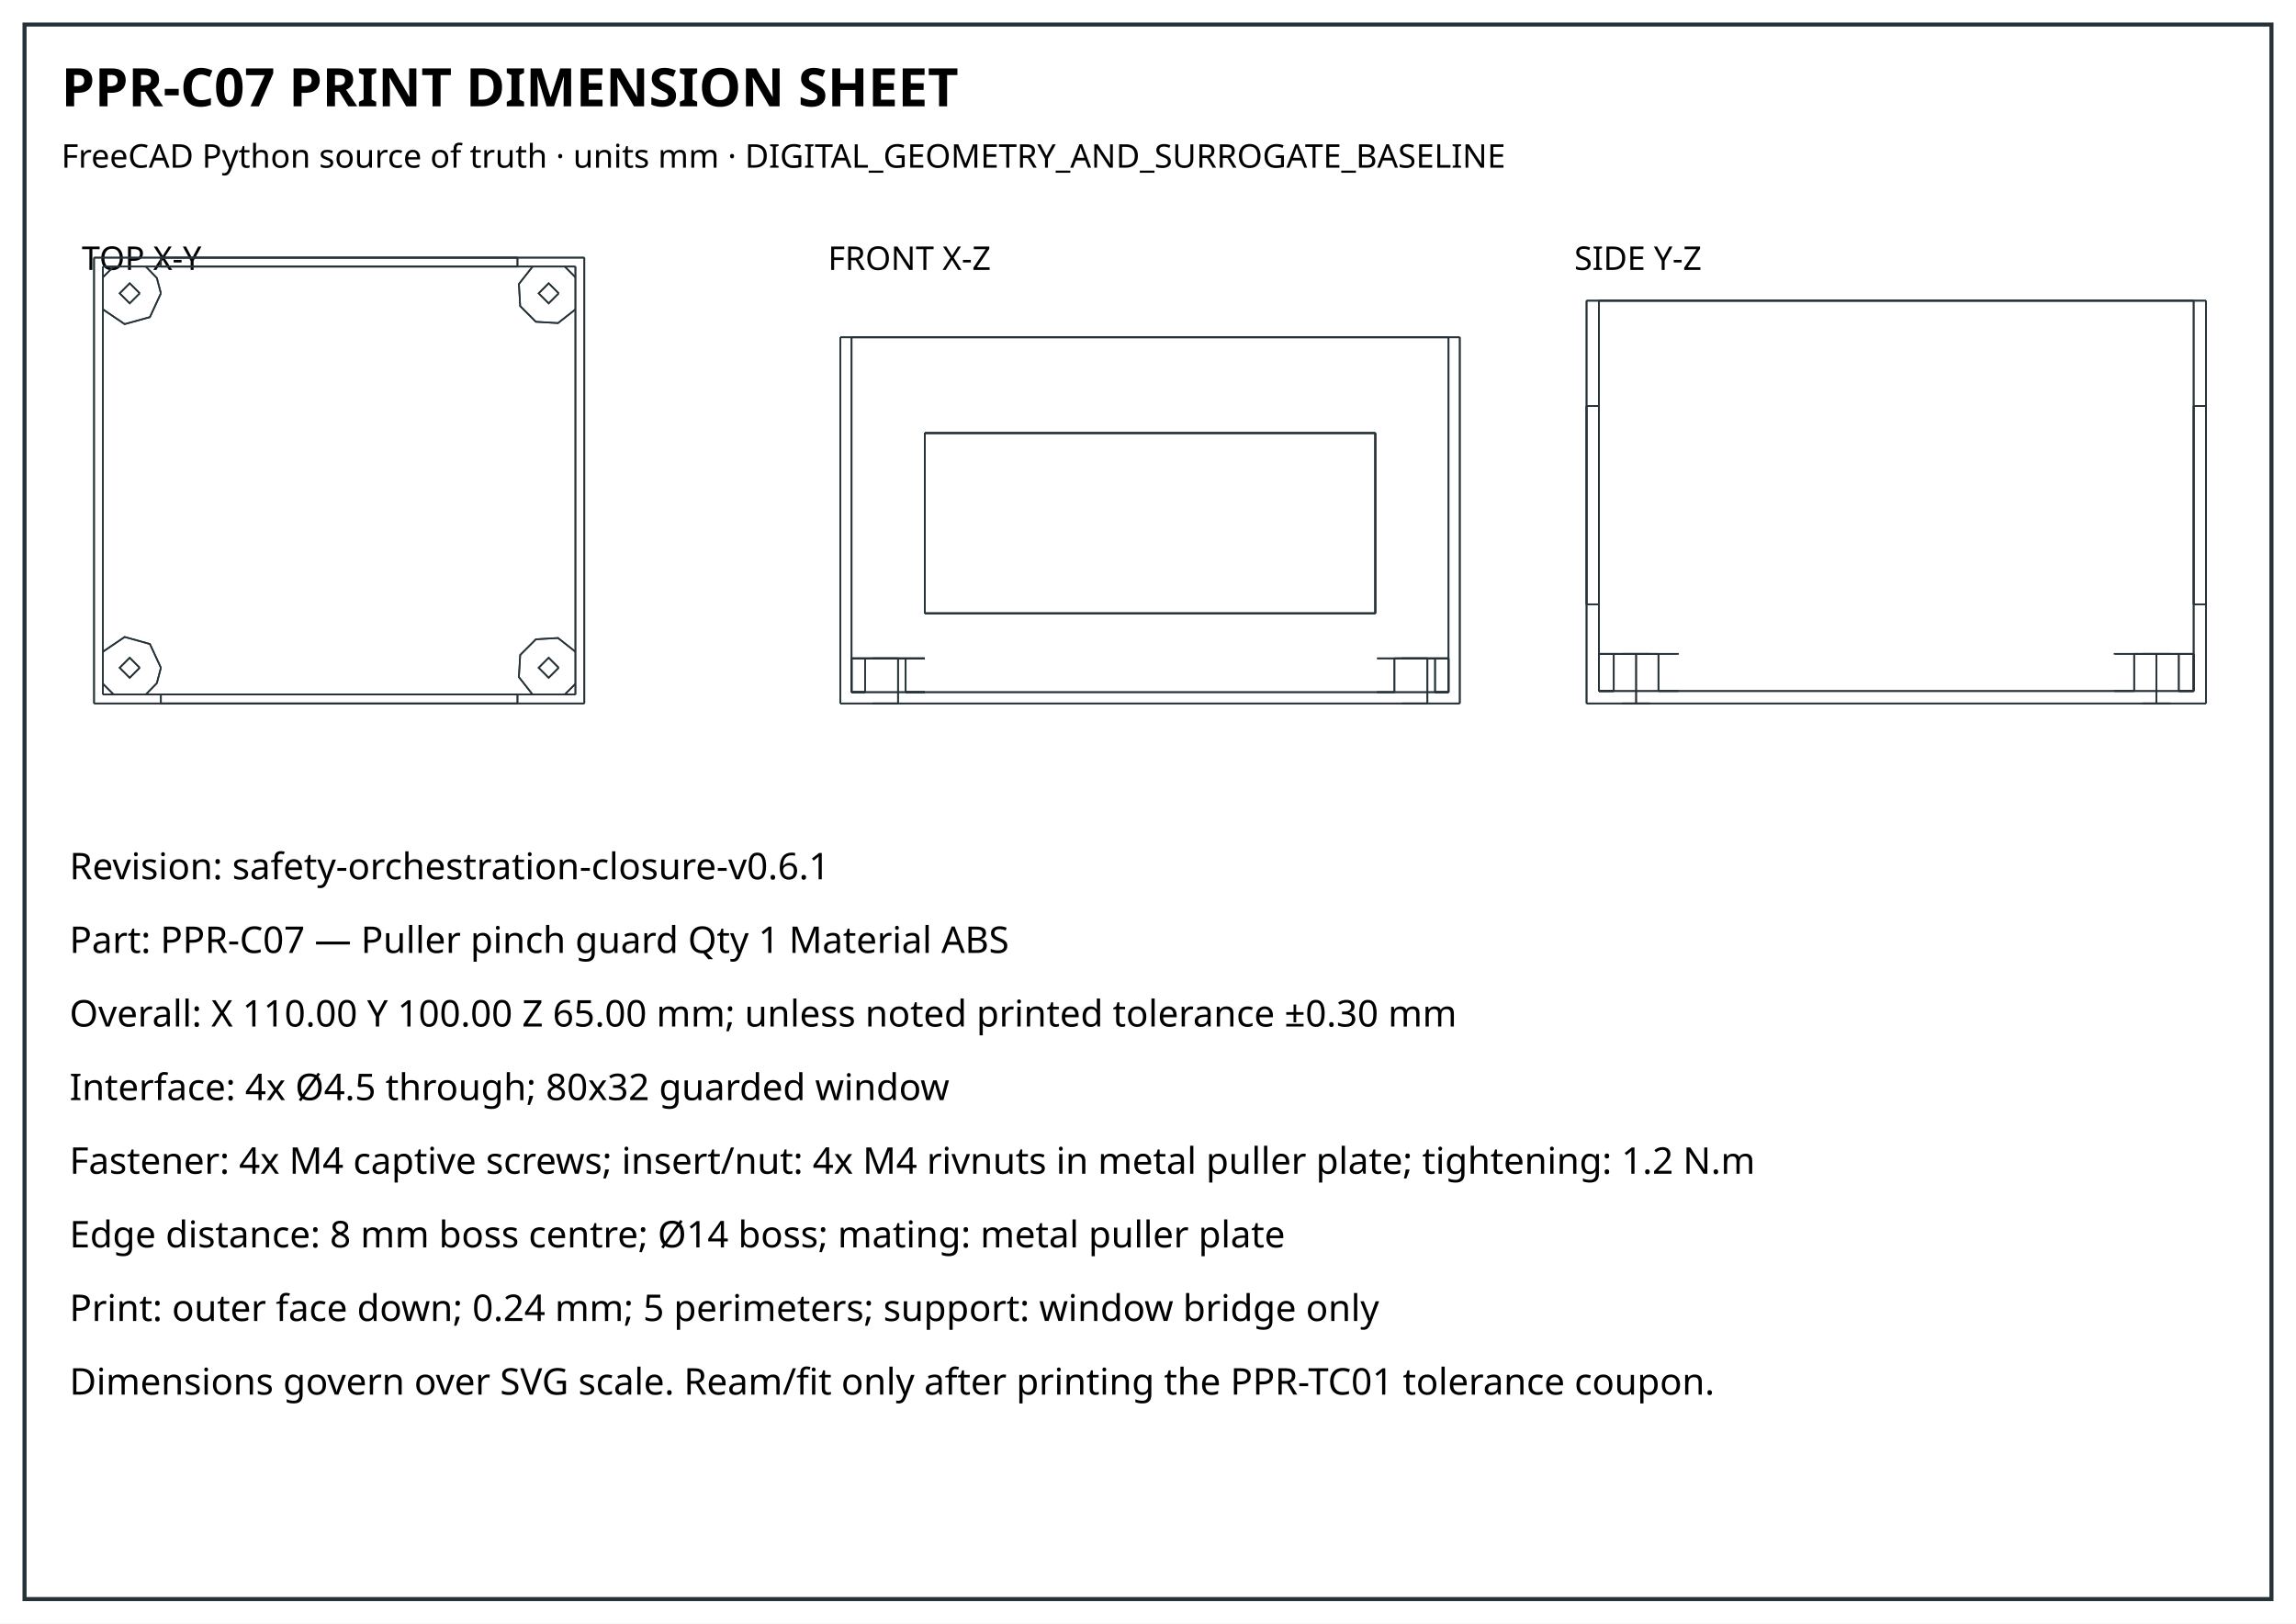
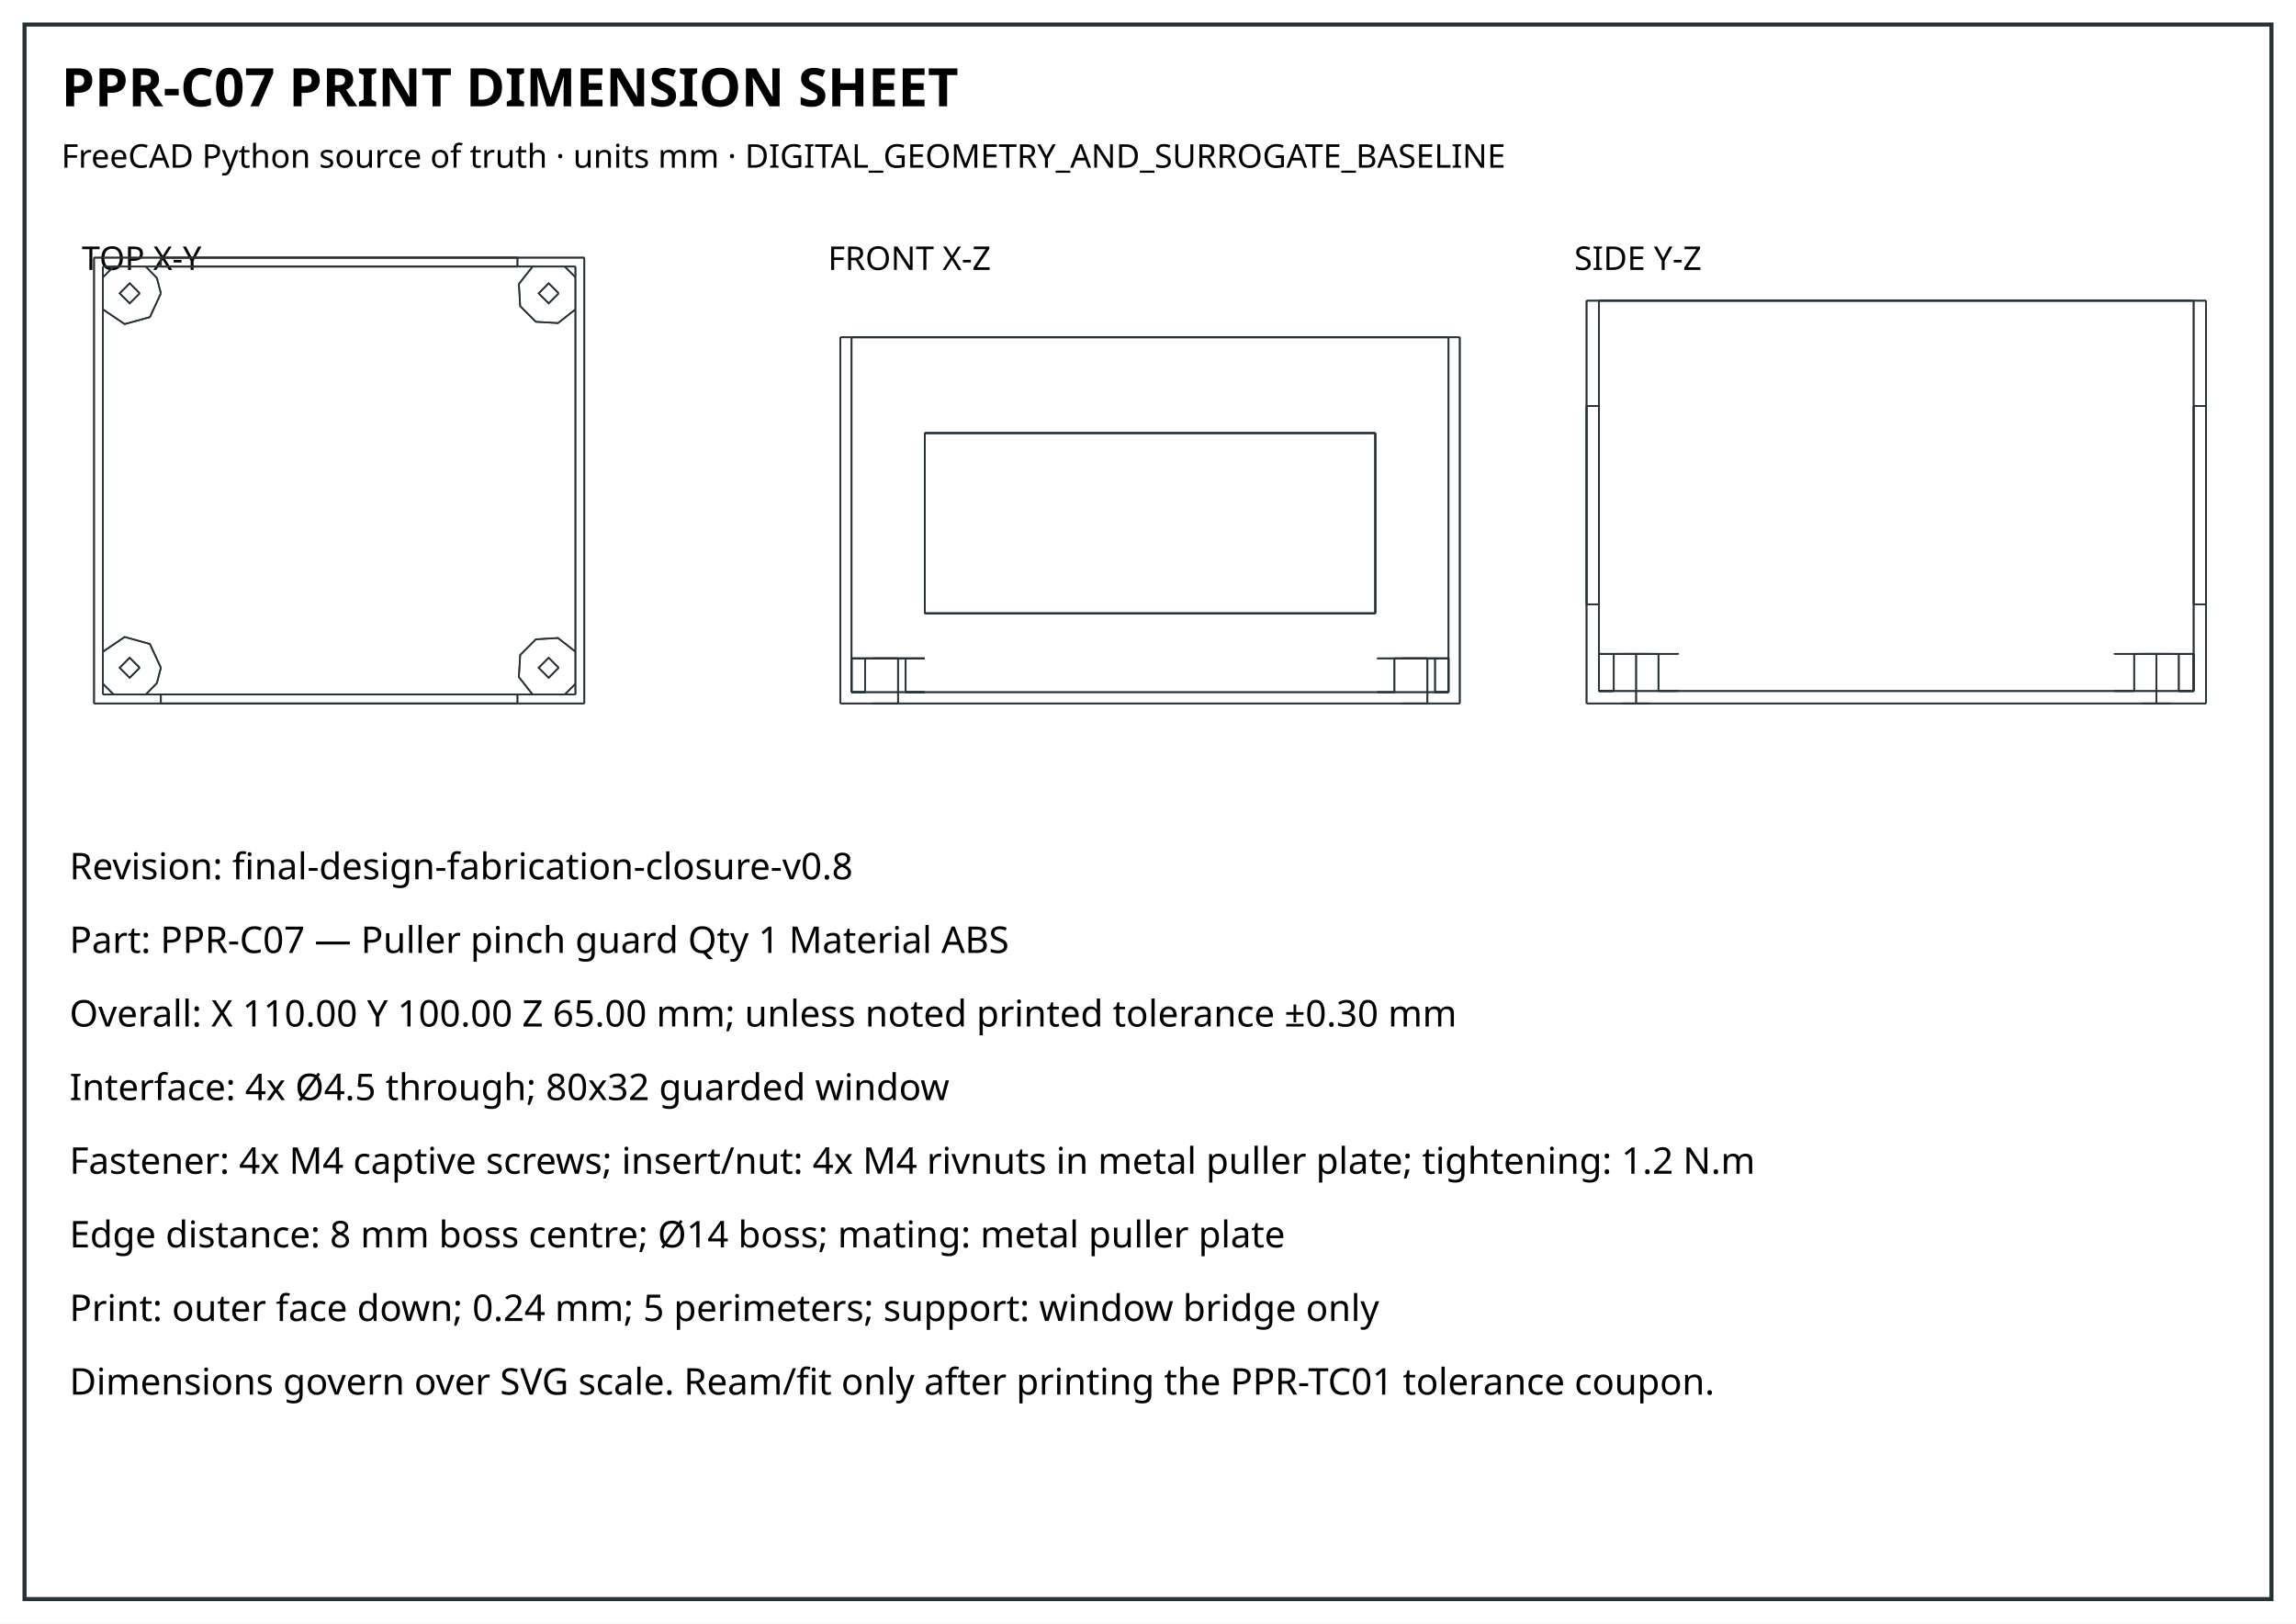
<svg xmlns="http://www.w3.org/2000/svg" width="1123" height="794" viewBox="0 0 1123 794">
  <rect width="1123" height="794" fill="white" />
  <rect x="12" y="12" width="1099" height="770" fill="none" stroke="#263238" stroke-width="2" />
  <text x="30" y="52" font-size="26" font-family="sans-serif" font-weight="bold">PPR-C07 PRINT DIMENSION SHEET</text>
  <text x="30" y="82" font-size="16" font-family="sans-serif">FreeCAD Python source of truth · units mm · DIGITAL_GEOMETRY_AND_SURROGATE_BASELINE</text>
  <g font-family="sans-serif">
    <text x="40" y="132" font-size="16">TOP X-Y</text>
    <polyline points="46.00,344.00 46.00,344.00" fill="none" stroke="#263238" stroke-width="0.8" />
    <polyline points="46.00,344.00 46.00,126.00" fill="none" stroke="#263238" stroke-width="0.8" />
    <polyline points="46.00,126.00 46.00,126.00" fill="none" stroke="#263238" stroke-width="0.8" />
    <polyline points="46.00,344.00 46.00,126.00" fill="none" stroke="#263238" stroke-width="0.8" />
    <polyline points="46.00,344.00 285.80,344.00" fill="none" stroke="#263238" stroke-width="0.8" />
    <polyline points="285.80,344.00 285.80,344.00" fill="none" stroke="#263238" stroke-width="0.8" />
    <polyline points="46.00,344.00 285.80,344.00" fill="none" stroke="#263238" stroke-width="0.8" />
    <polyline points="78.70,344.00 78.70,344.00" fill="none" stroke="#263238" stroke-width="0.8" />
    <polyline points="78.70,344.00 253.10,344.00" fill="none" stroke="#263238" stroke-width="0.8" />
    <polyline points="253.10,344.00 253.10,344.00" fill="none" stroke="#263238" stroke-width="0.8" />
    <polyline points="78.70,344.00 253.10,344.00" fill="none" stroke="#263238" stroke-width="0.8" />
    <polyline points="46.00,126.00 285.80,126.00" fill="none" stroke="#263238" stroke-width="0.8" />
    <polyline points="285.80,344.00 285.80,126.00" fill="none" stroke="#263238" stroke-width="0.8" />
    <polyline points="281.44,339.64 50.36,339.64" fill="none" stroke="#263238" stroke-width="0.8" />
    <polyline points="281.44,339.64 281.44,130.36" fill="none" stroke="#263238" stroke-width="0.8" />
    <polyline points="281.44,130.36 50.36,130.36" fill="none" stroke="#263238" stroke-width="0.8" />
    <polyline points="50.36,339.64 50.36,130.36" fill="none" stroke="#263238" stroke-width="0.8" />
    <polyline points="46.00,126.00 285.80,126.00" fill="none" stroke="#263238" stroke-width="0.8" />
    <polyline points="285.80,126.00 285.80,126.00" fill="none" stroke="#263238" stroke-width="0.8" />
    <polyline points="78.70,126.00 78.70,126.00" fill="none" stroke="#263238" stroke-width="0.8" />
    <polyline points="78.70,126.00 253.10,126.00" fill="none" stroke="#263238" stroke-width="0.8" />
    <polyline points="253.10,126.00 253.10,126.00" fill="none" stroke="#263238" stroke-width="0.8" />
    <polyline points="78.70,126.00 253.10,126.00" fill="none" stroke="#263238" stroke-width="0.8" />
    <polyline points="285.80,344.00 285.80,126.00" fill="none" stroke="#263238" stroke-width="0.8" />
    <polyline points="68.34,326.56 63.44,321.65 58.53,326.56 63.44,331.46 68.34,326.56" fill="none" stroke="#263238" stroke-width="0.8" />
    <polyline points="273.26,326.56 268.36,321.65 263.46,326.56 268.36,331.46 273.26,326.56" fill="none" stroke="#263238" stroke-width="0.8" />
    <polyline points="68.34,143.44 63.44,138.53 58.53,143.44 63.44,148.34 68.34,143.44" fill="none" stroke="#263238" stroke-width="0.8" />
    <polyline points="273.26,143.44 268.36,138.53 263.46,143.44 268.36,148.34 273.26,143.44" fill="none" stroke="#263238" stroke-width="0.8" />
    <polyline points="78.70,344.00 78.70,339.64" fill="none" stroke="#263238" stroke-width="0.8" />
    <polyline points="78.70,339.64 78.70,339.64" fill="none" stroke="#263238" stroke-width="0.8" />
    <polyline points="78.70,344.00 78.70,339.64" fill="none" stroke="#263238" stroke-width="0.8" />
    <polyline points="78.70,339.64 253.10,339.64" fill="none" stroke="#263238" stroke-width="0.8" />
    <polyline points="253.10,344.00 253.10,339.64" fill="none" stroke="#263238" stroke-width="0.8" />
    <polyline points="253.10,339.64 253.10,339.64" fill="none" stroke="#263238" stroke-width="0.8" />
    <polyline points="253.10,344.00 253.10,339.64" fill="none" stroke="#263238" stroke-width="0.8" />
    <polyline points="78.70,339.64 253.10,339.64" fill="none" stroke="#263238" stroke-width="0.8" />
    <polyline points="281.44,339.64 281.44,339.64" fill="none" stroke="#263238" stroke-width="0.8" />
    <polyline points="50.36,339.64 50.36,339.64" fill="none" stroke="#263238" stroke-width="0.8" />
    <polyline points="50.36,339.64 55.58,339.64" fill="none" stroke="#263238" stroke-width="0.8" />
    <polyline points="55.58,339.64 55.58,339.64" fill="none" stroke="#263238" stroke-width="0.8" />
    <polyline points="55.58,339.64 71.30,339.64" fill="none" stroke="#263238" stroke-width="0.8" />
    <polyline points="71.30,339.64 71.30,339.64" fill="none" stroke="#263238" stroke-width="0.8" />
    <polyline points="71.30,339.64 260.50,339.64" fill="none" stroke="#263238" stroke-width="0.8" />
    <polyline points="260.50,339.64 260.50,339.64" fill="none" stroke="#263238" stroke-width="0.8" />
    <polyline points="260.50,339.64 276.22,339.64" fill="none" stroke="#263238" stroke-width="0.8" />
    <polyline points="276.22,339.64 276.22,339.64" fill="none" stroke="#263238" stroke-width="0.8" />
    <polyline points="276.22,339.64 281.44,339.64" fill="none" stroke="#263238" stroke-width="0.8" />
    <polyline points="281.44,130.36 281.44,130.36" fill="none" stroke="#263238" stroke-width="0.8" />
    <polyline points="281.44,135.58 281.44,130.36" fill="none" stroke="#263238" stroke-width="0.8" />
    <polyline points="281.44,135.58 281.44,135.58" fill="none" stroke="#263238" stroke-width="0.8" />
    <polyline points="281.44,135.58 281.44,151.30" fill="none" stroke="#263238" stroke-width="0.8" />
    <polyline points="281.44,151.30 281.44,151.30" fill="none" stroke="#263238" stroke-width="0.8" />
    <polyline points="281.44,318.70 281.44,151.30" fill="none" stroke="#263238" stroke-width="0.8" />
    <polyline points="281.44,318.70 281.44,318.70" fill="none" stroke="#263238" stroke-width="0.8" />
    <polyline points="281.44,318.70 281.44,334.42" fill="none" stroke="#263238" stroke-width="0.8" />
    <polyline points="281.44,334.42 281.44,334.42" fill="none" stroke="#263238" stroke-width="0.8" />
    <polyline points="281.44,339.64 281.44,334.42" fill="none" stroke="#263238" stroke-width="0.8" />
    <polyline points="50.36,130.36 50.36,130.36" fill="none" stroke="#263238" stroke-width="0.8" />
    <polyline points="50.36,130.36 55.58,130.36" fill="none" stroke="#263238" stroke-width="0.8" />
    <polyline points="55.58,130.36 55.58,130.36" fill="none" stroke="#263238" stroke-width="0.8" />
    <polyline points="55.58,130.36 71.30,130.36" fill="none" stroke="#263238" stroke-width="0.8" />
    <polyline points="71.30,130.36 71.30,130.36" fill="none" stroke="#263238" stroke-width="0.8" />
    <polyline points="71.30,130.36 260.50,130.36" fill="none" stroke="#263238" stroke-width="0.8" />
    <polyline points="260.50,130.36 260.50,130.36" fill="none" stroke="#263238" stroke-width="0.8" />
    <polyline points="260.50,130.36 276.22,130.36" fill="none" stroke="#263238" stroke-width="0.8" />
    <polyline points="276.22,130.36 276.22,130.36" fill="none" stroke="#263238" stroke-width="0.8" />
    <polyline points="276.22,130.36 281.44,130.36" fill="none" stroke="#263238" stroke-width="0.8" />
    <polyline points="78.70,130.36 253.10,130.36" fill="none" stroke="#263238" stroke-width="0.8" />
    <polyline points="78.70,130.36 78.70,130.36" fill="none" stroke="#263238" stroke-width="0.8" />
    <polyline points="253.10,130.36 253.10,130.36" fill="none" stroke="#263238" stroke-width="0.8" />
    <polyline points="78.70,130.36 253.10,130.36" fill="none" stroke="#263238" stroke-width="0.8" />
    <polyline points="50.36,135.58 50.36,130.36" fill="none" stroke="#263238" stroke-width="0.8" />
    <polyline points="50.36,135.58 50.36,135.58" fill="none" stroke="#263238" stroke-width="0.8" />
    <polyline points="50.36,135.58 50.36,151.30" fill="none" stroke="#263238" stroke-width="0.8" />
    <polyline points="50.36,151.30 50.36,151.30" fill="none" stroke="#263238" stroke-width="0.8" />
    <polyline points="50.36,318.70 50.36,151.30" fill="none" stroke="#263238" stroke-width="0.8" />
    <polyline points="50.36,318.70 50.36,318.70" fill="none" stroke="#263238" stroke-width="0.8" />
    <polyline points="50.36,318.70 50.36,334.42" fill="none" stroke="#263238" stroke-width="0.8" />
    <polyline points="50.36,334.42 50.36,334.42" fill="none" stroke="#263238" stroke-width="0.8" />
    <polyline points="50.36,339.64 50.36,334.42" fill="none" stroke="#263238" stroke-width="0.8" />
    <polyline points="78.70,130.36 78.70,126.00" fill="none" stroke="#263238" stroke-width="0.8" />
    <polyline points="78.70,130.36 78.70,126.00" fill="none" stroke="#263238" stroke-width="0.8" />
    <polyline points="253.10,130.36 253.10,126.00" fill="none" stroke="#263238" stroke-width="0.8" />
    <polyline points="253.10,130.36 253.10,126.00" fill="none" stroke="#263238" stroke-width="0.8" />
    <polyline points="68.34,326.56 63.44,321.65 58.53,326.56 63.44,331.46 68.34,326.56" fill="none" stroke="#263238" stroke-width="0.8" />
    <polyline points="68.34,326.56 68.34,326.56" fill="none" stroke="#263238" stroke-width="0.8" />
    <polyline points="273.26,326.56 268.36,321.65 263.46,326.56 268.36,331.46 273.26,326.56" fill="none" stroke="#263238" stroke-width="0.8" />
    <polyline points="273.26,326.56 273.26,326.56" fill="none" stroke="#263238" stroke-width="0.8" />
    <polyline points="68.34,143.44 63.44,138.53 58.53,143.44 63.44,148.34 68.34,143.44" fill="none" stroke="#263238" stroke-width="0.8" />
    <polyline points="68.34,143.44 68.34,143.44" fill="none" stroke="#263238" stroke-width="0.8" />
    <polyline points="273.26,143.44 268.36,138.53 263.46,143.44 268.36,148.34 273.26,143.44" fill="none" stroke="#263238" stroke-width="0.8" />
    <polyline points="273.26,143.44 273.26,143.44" fill="none" stroke="#263238" stroke-width="0.8" />
    <polyline points="50.36,334.42 55.58,339.64" fill="none" stroke="#263238" stroke-width="0.8" />
    <polyline points="50.36,334.42 55.58,339.64" fill="none" stroke="#263238" stroke-width="0.8" />
    <polyline points="71.30,339.64 76.72,334.07 78.70,326.56" fill="none" stroke="#263238" stroke-width="0.8" />
    <polyline points="78.70,326.56 73.32,314.93 60.97,311.50 50.36,318.70" fill="none" stroke="#263238" stroke-width="0.8" />
    <polyline points="78.70,326.56 73.32,314.93 60.97,311.50 50.36,318.70" fill="none" stroke="#263238" stroke-width="0.8" />
    <polyline points="71.30,339.64 76.72,334.07 78.70,326.56" fill="none" stroke="#263238" stroke-width="0.8" />
    <polyline points="50.36,151.30 60.97,158.50 73.32,155.07 78.70,143.44" fill="none" stroke="#263238" stroke-width="0.8" />
    <polyline points="78.70,143.44 76.72,135.93 71.30,130.36" fill="none" stroke="#263238" stroke-width="0.8" />
    <polyline points="260.50,130.36 253.80,138.88 254.44,149.70 262.10,157.36 272.92,158.00 281.44,151.30" fill="none" stroke="#263238" stroke-width="0.8" />
    <polyline points="281.44,318.70 272.92,312.00 262.10,312.64 254.44,320.30 253.80,331.12 260.50,339.64" fill="none" stroke="#263238" stroke-width="0.8" />
    <polyline points="281.44,318.70 272.92,312.00 262.10,312.64 254.44,320.30 253.80,331.12 260.50,339.64" fill="none" stroke="#263238" stroke-width="0.8" />
    <polyline points="276.22,339.64 281.44,334.42" fill="none" stroke="#263238" stroke-width="0.8" />
    <polyline points="276.22,339.64 281.44,334.42" fill="none" stroke="#263238" stroke-width="0.8" />
    <polyline points="281.44,135.58 276.22,130.36" fill="none" stroke="#263238" stroke-width="0.8" />
    <polyline points="281.44,135.58 276.22,130.36" fill="none" stroke="#263238" stroke-width="0.8" />
    <polyline points="260.50,130.36 253.80,138.88 254.44,149.70 262.10,157.36 272.92,158.00 281.44,151.30" fill="none" stroke="#263238" stroke-width="0.8" />
    <polyline points="55.58,130.36 50.36,135.58" fill="none" stroke="#263238" stroke-width="0.8" />
    <polyline points="55.58,130.36 50.36,135.58" fill="none" stroke="#263238" stroke-width="0.8" />
    <polyline points="50.36,151.30 60.97,158.50 73.32,155.07 78.70,143.44" fill="none" stroke="#263238" stroke-width="0.8" />
    <polyline points="78.70,143.44 76.72,135.93 71.30,130.36" fill="none" stroke="#263238" stroke-width="0.8" />
    <text x="405" y="132" font-size="16">FRONT X-Z</text>
    <polyline points="411.00,344.00 411.00,164.95" fill="none" stroke="#263238" stroke-width="0.8" />
    <polyline points="411.00,164.95 411.00,164.95" fill="none" stroke="#263238" stroke-width="0.8" />
    <polyline points="411.00,344.00 411.00,164.95" fill="none" stroke="#263238" stroke-width="0.8" />
    <polyline points="411.00,344.00 411.00,344.00" fill="none" stroke="#263238" stroke-width="0.8" />
    <polyline points="411.00,344.00 714.00,344.00" fill="none" stroke="#263238" stroke-width="0.8" />
    <polyline points="714.00,344.00 714.00,164.95" fill="none" stroke="#263238" stroke-width="0.8" />
    <polyline points="411.00,164.95 714.00,164.95" fill="none" stroke="#263238" stroke-width="0.8" />
    <polyline points="452.32,299.93 452.32,211.78" fill="none" stroke="#263238" stroke-width="0.8" />
    <polyline points="452.32,211.78 672.68,211.78" fill="none" stroke="#263238" stroke-width="0.8" />
    <polyline points="672.68,299.93 672.68,211.78" fill="none" stroke="#263238" stroke-width="0.8" />
    <polyline points="452.32,299.93 672.68,299.93" fill="none" stroke="#263238" stroke-width="0.8" />
    <polyline points="411.00,164.95 714.00,164.95" fill="none" stroke="#263238" stroke-width="0.8" />
    <polyline points="714.00,164.95 714.00,164.95" fill="none" stroke="#263238" stroke-width="0.8" />
    <polyline points="708.49,164.95 416.51,164.95" fill="none" stroke="#263238" stroke-width="0.8" />
    <polyline points="708.49,164.95 708.49,164.95" fill="none" stroke="#263238" stroke-width="0.8" />
    <polyline points="708.49,164.95 416.51,164.95" fill="none" stroke="#263238" stroke-width="0.8" />
    <polyline points="416.51,164.95 416.51,164.95" fill="none" stroke="#263238" stroke-width="0.8" />
    <polyline points="411.00,344.00 714.00,344.00" fill="none" stroke="#263238" stroke-width="0.8" />
    <polyline points="714.00,344.00 714.00,164.95" fill="none" stroke="#263238" stroke-width="0.8" />
    <polyline points="452.32,299.93 452.32,211.78" fill="none" stroke="#263238" stroke-width="0.8" />
    <polyline points="452.32,211.78 672.68,211.78" fill="none" stroke="#263238" stroke-width="0.8" />
    <polyline points="672.68,299.93 672.68,211.78" fill="none" stroke="#263238" stroke-width="0.8" />
    <polyline points="452.32,299.93 672.68,299.93" fill="none" stroke="#263238" stroke-width="0.8" />
    <polyline points="714.00,344.00 714.00,344.00" fill="none" stroke="#263238" stroke-width="0.8" />
    <polyline points="439.23,344.00 433.04,344.00 426.84,344.00 433.04,344.00 439.23,344.00" fill="none" stroke="#263238" stroke-width="0.8" />
    <polyline points="698.16,344.00 691.96,344.00 685.77,344.00 691.96,344.00 698.16,344.00" fill="none" stroke="#263238" stroke-width="0.8" />
    <polyline points="439.23,344.00 433.04,344.00 426.84,344.00 433.04,344.00 439.23,344.00" fill="none" stroke="#263238" stroke-width="0.8" />
    <polyline points="698.16,344.00 691.96,344.00 685.77,344.00 691.96,344.00 698.16,344.00" fill="none" stroke="#263238" stroke-width="0.8" />
    <polyline points="452.32,211.78 452.32,211.78" fill="none" stroke="#263238" stroke-width="0.8" />
    <polyline points="452.32,211.78 452.32,299.93" fill="none" stroke="#263238" stroke-width="0.8" />
    <polyline points="452.32,299.93 452.32,299.93" fill="none" stroke="#263238" stroke-width="0.8" />
    <polyline points="452.32,211.78 672.68,211.78" fill="none" stroke="#263238" stroke-width="0.8" />
    <polyline points="672.68,211.78 672.68,211.78" fill="none" stroke="#263238" stroke-width="0.8" />
    <polyline points="672.68,211.78 672.68,299.93" fill="none" stroke="#263238" stroke-width="0.8" />
    <polyline points="672.68,299.93 672.68,299.93" fill="none" stroke="#263238" stroke-width="0.8" />
    <polyline points="452.32,299.93 672.68,299.93" fill="none" stroke="#263238" stroke-width="0.8" />
    <polyline points="708.49,338.49 708.49,164.95" fill="none" stroke="#263238" stroke-width="0.8" />
    <polyline points="416.51,338.49 416.51,164.95" fill="none" stroke="#263238" stroke-width="0.8" />
    <polyline points="416.51,338.49 423.10,338.49" fill="none" stroke="#263238" stroke-width="0.8" />
    <polyline points="423.10,338.49 423.10,321.96" fill="none" stroke="#263238" stroke-width="0.8" />
    <polyline points="423.10,321.96 442.97,321.96" fill="none" stroke="#263238" stroke-width="0.8" />
    <polyline points="442.97,338.49 442.97,321.96" fill="none" stroke="#263238" stroke-width="0.8" />
    <polyline points="442.97,338.49 682.03,338.49" fill="none" stroke="#263238" stroke-width="0.8" />
    <polyline points="682.03,338.49 682.03,321.96" fill="none" stroke="#263238" stroke-width="0.8" />
    <polyline points="682.03,321.96 701.90,321.96" fill="none" stroke="#263238" stroke-width="0.8" />
    <polyline points="701.90,338.49 701.90,321.96" fill="none" stroke="#263238" stroke-width="0.8" />
    <polyline points="701.90,338.49 708.49,338.49" fill="none" stroke="#263238" stroke-width="0.8" />
    <polyline points="708.49,338.49 708.49,164.95" fill="none" stroke="#263238" stroke-width="0.8" />
    <polyline points="708.49,338.49 708.49,338.49" fill="none" stroke="#263238" stroke-width="0.8" />
    <polyline points="708.49,338.49 708.49,321.96" fill="none" stroke="#263238" stroke-width="0.8" />
    <polyline points="708.49,321.96 708.49,321.96" fill="none" stroke="#263238" stroke-width="0.8" />
    <polyline points="708.49,338.49 708.49,321.96" fill="none" stroke="#263238" stroke-width="0.8" />
    <polyline points="708.49,338.49 708.49,338.49" fill="none" stroke="#263238" stroke-width="0.8" />
    <polyline points="708.49,338.49 708.49,321.96" fill="none" stroke="#263238" stroke-width="0.8" />
    <polyline points="708.49,321.96 708.49,321.96" fill="none" stroke="#263238" stroke-width="0.8" />
    <polyline points="708.49,338.49 708.49,321.96" fill="none" stroke="#263238" stroke-width="0.8" />
    <polyline points="708.49,338.49 708.49,338.49" fill="none" stroke="#263238" stroke-width="0.8" />
    <polyline points="416.51,338.49 416.51,164.95" fill="none" stroke="#263238" stroke-width="0.8" />
    <polyline points="416.51,338.49 423.10,338.49" fill="none" stroke="#263238" stroke-width="0.8" />
    <polyline points="423.10,338.49 423.10,321.96" fill="none" stroke="#263238" stroke-width="0.8" />
    <polyline points="423.10,321.96 442.97,321.96" fill="none" stroke="#263238" stroke-width="0.8" />
    <polyline points="442.97,338.49 442.97,321.96" fill="none" stroke="#263238" stroke-width="0.8" />
    <polyline points="442.97,338.49 682.03,338.49" fill="none" stroke="#263238" stroke-width="0.8" />
    <polyline points="682.03,338.49 682.03,321.96" fill="none" stroke="#263238" stroke-width="0.8" />
    <polyline points="682.03,321.96 701.90,321.96" fill="none" stroke="#263238" stroke-width="0.8" />
    <polyline points="701.90,338.49 701.90,321.96" fill="none" stroke="#263238" stroke-width="0.8" />
    <polyline points="701.90,338.49 708.49,338.49" fill="none" stroke="#263238" stroke-width="0.8" />
    <polyline points="452.32,211.78 672.68,211.78" fill="none" stroke="#263238" stroke-width="0.8" />
    <polyline points="452.32,211.78 452.32,299.93" fill="none" stroke="#263238" stroke-width="0.8" />
    <polyline points="672.68,211.78 672.68,299.93" fill="none" stroke="#263238" stroke-width="0.8" />
    <polyline points="452.32,299.93 672.68,299.93" fill="none" stroke="#263238" stroke-width="0.8" />
    <polyline points="416.51,338.49 416.51,338.49" fill="none" stroke="#263238" stroke-width="0.8" />
    <polyline points="416.51,338.49 416.51,321.96" fill="none" stroke="#263238" stroke-width="0.8" />
    <polyline points="416.51,321.96 416.51,321.96" fill="none" stroke="#263238" stroke-width="0.8" />
    <polyline points="416.51,338.49 416.51,321.96" fill="none" stroke="#263238" stroke-width="0.8" />
    <polyline points="416.51,338.49 416.51,338.49" fill="none" stroke="#263238" stroke-width="0.8" />
    <polyline points="416.51,338.49 416.51,321.96" fill="none" stroke="#263238" stroke-width="0.8" />
    <polyline points="416.51,321.96 416.51,321.96" fill="none" stroke="#263238" stroke-width="0.8" />
    <polyline points="416.51,338.49 416.51,321.96" fill="none" stroke="#263238" stroke-width="0.8" />
    <polyline points="416.51,338.49 416.51,338.49" fill="none" stroke="#263238" stroke-width="0.8" />
    <polyline points="452.32,211.78 452.32,211.78" fill="none" stroke="#263238" stroke-width="0.8" />
    <polyline points="452.32,299.93 452.32,299.93" fill="none" stroke="#263238" stroke-width="0.8" />
    <polyline points="672.68,211.78 672.68,211.78" fill="none" stroke="#263238" stroke-width="0.8" />
    <polyline points="672.68,299.93 672.68,299.93" fill="none" stroke="#263238" stroke-width="0.8" />
    <polyline points="439.23,321.96 433.04,321.96 426.84,321.96 433.04,321.96 439.23,321.96" fill="none" stroke="#263238" stroke-width="0.8" />
    <polyline points="439.23,344.00 439.23,321.96" fill="none" stroke="#263238" stroke-width="0.8" />
    <polyline points="698.16,321.96 691.96,321.96 685.77,321.96 691.96,321.96 698.16,321.96" fill="none" stroke="#263238" stroke-width="0.8" />
    <polyline points="698.16,344.00 698.16,321.96" fill="none" stroke="#263238" stroke-width="0.8" />
    <polyline points="439.23,321.96 433.04,321.96 426.84,321.96 433.04,321.96 439.23,321.96" fill="none" stroke="#263238" stroke-width="0.8" />
    <polyline points="439.23,344.00 439.23,321.96" fill="none" stroke="#263238" stroke-width="0.8" />
    <polyline points="698.16,321.96 691.96,321.96 685.77,321.96 691.96,321.96 698.16,321.96" fill="none" stroke="#263238" stroke-width="0.8" />
    <polyline points="698.16,344.00 698.16,321.96" fill="none" stroke="#263238" stroke-width="0.8" />
    <polyline points="416.51,338.49 423.10,338.49" fill="none" stroke="#263238" stroke-width="0.8" />
    <polyline points="416.51,321.96 423.10,321.96" fill="none" stroke="#263238" stroke-width="0.8" />
    <polyline points="442.97,321.96 449.82,321.96 452.32,321.96" fill="none" stroke="#263238" stroke-width="0.8" />
    <polyline points="452.32,321.96 445.52,321.96 429.91,321.96 416.51,321.96" fill="none" stroke="#263238" stroke-width="0.8" />
    <polyline points="452.32,338.49 445.52,338.49 429.91,338.49 416.51,338.49" fill="none" stroke="#263238" stroke-width="0.8" />
    <polyline points="442.97,338.49 449.82,338.49 452.32,338.49" fill="none" stroke="#263238" stroke-width="0.8" />
    <polyline points="416.51,338.49 429.91,338.49 445.52,338.49 452.32,338.49" fill="none" stroke="#263238" stroke-width="0.8" />
    <polyline points="452.32,338.49 449.82,338.49 442.97,338.49" fill="none" stroke="#263238" stroke-width="0.8" />
    <polyline points="682.03,338.49 673.56,338.49 674.38,338.49 684.06,338.49 697.73,338.49 708.49,338.49" fill="none" stroke="#263238" stroke-width="0.8" />
    <polyline points="708.49,338.49 697.73,338.49 684.06,338.49 674.38,338.49 673.56,338.49 682.03,338.49" fill="none" stroke="#263238" stroke-width="0.8" />
    <polyline points="708.49,321.96 697.73,321.96 684.06,321.96 674.38,321.96 673.56,321.96 682.03,321.96" fill="none" stroke="#263238" stroke-width="0.8" />
    <polyline points="701.90,321.96 708.49,321.96" fill="none" stroke="#263238" stroke-width="0.8" />
    <polyline points="701.90,338.49 708.49,338.49" fill="none" stroke="#263238" stroke-width="0.8" />
    <polyline points="708.49,338.49 701.90,338.49" fill="none" stroke="#263238" stroke-width="0.8" />
    <polyline points="708.49,321.96 701.90,321.96" fill="none" stroke="#263238" stroke-width="0.8" />
    <polyline points="682.03,321.96 673.56,321.96 674.38,321.96 684.06,321.96 697.73,321.96 708.49,321.96" fill="none" stroke="#263238" stroke-width="0.8" />
    <polyline points="423.10,338.49 416.51,338.49" fill="none" stroke="#263238" stroke-width="0.8" />
    <polyline points="423.10,321.96 416.51,321.96" fill="none" stroke="#263238" stroke-width="0.8" />
    <polyline points="416.51,321.96 429.91,321.96 445.52,321.96 452.32,321.96" fill="none" stroke="#263238" stroke-width="0.8" />
    <polyline points="452.32,321.96 449.82,321.96 442.97,321.96" fill="none" stroke="#263238" stroke-width="0.8" />
    <text x="770" y="132" font-size="16">SIDE Y-Z</text>
    <polyline points="776.00,344.00 776.00,147.05" fill="none" stroke="#263238" stroke-width="0.8" />
    <polyline points="776.00,147.05 1079.00,147.05" fill="none" stroke="#263238" stroke-width="0.8" />
    <polyline points="1079.00,344.00 1079.00,147.05" fill="none" stroke="#263238" stroke-width="0.8" />
    <polyline points="776.00,344.00 1079.00,344.00" fill="none" stroke="#263238" stroke-width="0.8" />
    <polyline points="776.00,344.00 776.00,344.00" fill="none" stroke="#263238" stroke-width="0.8" />
    <polyline points="776.00,344.00 776.00,147.05" fill="none" stroke="#263238" stroke-width="0.8" />
    <polyline points="776.00,147.05 776.00,147.05" fill="none" stroke="#263238" stroke-width="0.8" />
    <polyline points="776.00,295.52 776.00,198.56" fill="none" stroke="#263238" stroke-width="0.8" />
    <polyline points="776.00,198.56 776.00,198.56" fill="none" stroke="#263238" stroke-width="0.8" />
    <polyline points="776.00,295.52 776.00,198.56" fill="none" stroke="#263238" stroke-width="0.8" />
    <polyline points="776.00,295.52 776.00,295.52" fill="none" stroke="#263238" stroke-width="0.8" />
    <polyline points="1079.00,147.05 1079.00,147.05" fill="none" stroke="#263238" stroke-width="0.8" />
    <polyline points="776.00,147.05 1079.00,147.05" fill="none" stroke="#263238" stroke-width="0.8" />
    <polyline points="782.06,147.05 782.06,147.05" fill="none" stroke="#263238" stroke-width="0.8" />
    <polyline points="782.06,147.05 1072.94,147.05" fill="none" stroke="#263238" stroke-width="0.8" />
    <polyline points="1072.94,147.05 1072.94,147.05" fill="none" stroke="#263238" stroke-width="0.8" />
    <polyline points="782.06,147.05 1072.94,147.05" fill="none" stroke="#263238" stroke-width="0.8" />
    <polyline points="1079.00,344.00 1079.00,344.00" fill="none" stroke="#263238" stroke-width="0.8" />
    <polyline points="1079.00,344.00 1079.00,147.05" fill="none" stroke="#263238" stroke-width="0.8" />
    <polyline points="1079.00,295.52 1079.00,198.56" fill="none" stroke="#263238" stroke-width="0.8" />
    <polyline points="1079.00,198.56 1079.00,198.56" fill="none" stroke="#263238" stroke-width="0.8" />
    <polyline points="1079.00,295.52 1079.00,198.56" fill="none" stroke="#263238" stroke-width="0.8" />
    <polyline points="1079.00,295.52 1079.00,295.52" fill="none" stroke="#263238" stroke-width="0.8" />
    <polyline points="776.00,344.00 1079.00,344.00" fill="none" stroke="#263238" stroke-width="0.8" />
    <polyline points="800.24,344.00 807.06,344.00 800.24,344.00 793.42,344.00 800.24,344.00" fill="none" stroke="#263238" stroke-width="0.8" />
    <polyline points="800.24,344.00 807.06,344.00 800.24,344.00 793.42,344.00 800.24,344.00" fill="none" stroke="#263238" stroke-width="0.8" />
    <polyline points="1054.76,344.00 1061.58,344.00 1054.76,344.00 1047.94,344.00 1054.76,344.00" fill="none" stroke="#263238" stroke-width="0.8" />
    <polyline points="1054.76,344.00 1061.58,344.00 1054.76,344.00 1047.94,344.00 1054.76,344.00" fill="none" stroke="#263238" stroke-width="0.8" />
    <polyline points="776.00,198.56 782.06,198.56" fill="none" stroke="#263238" stroke-width="0.8" />
    <polyline points="782.06,198.56 782.06,295.52" fill="none" stroke="#263238" stroke-width="0.8" />
    <polyline points="776.00,295.52 782.06,295.52" fill="none" stroke="#263238" stroke-width="0.8" />
    <polyline points="782.06,198.56 782.06,198.56" fill="none" stroke="#263238" stroke-width="0.8" />
    <polyline points="776.00,198.56 782.06,198.56" fill="none" stroke="#263238" stroke-width="0.8" />
    <polyline points="782.06,198.56 782.06,295.52" fill="none" stroke="#263238" stroke-width="0.8" />
    <polyline points="776.00,295.52 782.06,295.52" fill="none" stroke="#263238" stroke-width="0.8" />
    <polyline points="782.06,295.52 782.06,295.52" fill="none" stroke="#263238" stroke-width="0.8" />
    <polyline points="782.06,337.94 782.06,147.05" fill="none" stroke="#263238" stroke-width="0.8" />
    <polyline points="782.06,337.94 782.06,147.05" fill="none" stroke="#263238" stroke-width="0.8" />
    <polyline points="782.06,337.94 782.06,337.94" fill="none" stroke="#263238" stroke-width="0.8" />
    <polyline points="782.06,337.94 782.06,319.76" fill="none" stroke="#263238" stroke-width="0.8" />
    <polyline points="782.06,319.76 782.06,319.76" fill="none" stroke="#263238" stroke-width="0.8" />
    <polyline points="782.06,337.94 782.06,319.76" fill="none" stroke="#263238" stroke-width="0.8" />
    <polyline points="782.06,337.94 782.06,337.94" fill="none" stroke="#263238" stroke-width="0.8" />
    <polyline points="782.06,337.94 782.06,319.76" fill="none" stroke="#263238" stroke-width="0.8" />
    <polyline points="782.06,319.76 782.06,319.76" fill="none" stroke="#263238" stroke-width="0.8" />
    <polyline points="782.06,337.94 782.06,319.76" fill="none" stroke="#263238" stroke-width="0.8" />
    <polyline points="782.06,337.94 782.06,337.94" fill="none" stroke="#263238" stroke-width="0.8" />
    <polyline points="1072.94,337.94 1072.94,147.05" fill="none" stroke="#263238" stroke-width="0.8" />
    <polyline points="1065.68,337.94 1072.94,337.94" fill="none" stroke="#263238" stroke-width="0.8" />
    <polyline points="1065.68,337.94 1065.68,319.76" fill="none" stroke="#263238" stroke-width="0.8" />
    <polyline points="1065.68,319.76 1043.84,319.76" fill="none" stroke="#263238" stroke-width="0.8" />
    <polyline points="1043.84,337.94 1043.84,319.76" fill="none" stroke="#263238" stroke-width="0.8" />
    <polyline points="811.16,337.94 1043.84,337.94" fill="none" stroke="#263238" stroke-width="0.8" />
    <polyline points="811.16,337.94 811.16,319.76" fill="none" stroke="#263238" stroke-width="0.8" />
    <polyline points="811.16,319.76 789.32,319.76" fill="none" stroke="#263238" stroke-width="0.8" />
    <polyline points="789.32,337.94 789.32,319.76" fill="none" stroke="#263238" stroke-width="0.8" />
    <polyline points="782.06,337.94 789.32,337.94" fill="none" stroke="#263238" stroke-width="0.8" />
    <polyline points="1072.94,337.94 1072.94,147.05" fill="none" stroke="#263238" stroke-width="0.8" />
    <polyline points="1072.94,337.94 1072.94,337.94" fill="none" stroke="#263238" stroke-width="0.8" />
    <polyline points="1072.94,337.94 1072.94,319.76" fill="none" stroke="#263238" stroke-width="0.8" />
    <polyline points="1072.94,319.76 1072.94,319.76" fill="none" stroke="#263238" stroke-width="0.8" />
    <polyline points="1072.94,337.94 1072.94,319.76" fill="none" stroke="#263238" stroke-width="0.8" />
    <polyline points="1072.94,337.94 1072.94,337.94" fill="none" stroke="#263238" stroke-width="0.8" />
    <polyline points="1072.94,337.94 1072.94,319.76" fill="none" stroke="#263238" stroke-width="0.8" />
    <polyline points="1072.94,319.76 1072.94,319.76" fill="none" stroke="#263238" stroke-width="0.8" />
    <polyline points="1072.94,337.94 1072.94,319.76" fill="none" stroke="#263238" stroke-width="0.8" />
    <polyline points="1072.94,337.94 1072.94,337.94" fill="none" stroke="#263238" stroke-width="0.8" />
    <polyline points="1072.94,198.56 1072.94,198.56" fill="none" stroke="#263238" stroke-width="0.8" />
    <polyline points="1072.94,198.56 1072.94,295.52" fill="none" stroke="#263238" stroke-width="0.8" />
    <polyline points="1072.94,198.56 1072.94,295.52" fill="none" stroke="#263238" stroke-width="0.8" />
    <polyline points="1072.94,295.52 1072.94,295.52" fill="none" stroke="#263238" stroke-width="0.8" />
    <polyline points="1065.68,337.94 1072.94,337.94" fill="none" stroke="#263238" stroke-width="0.8" />
    <polyline points="1065.68,337.94 1065.68,319.76" fill="none" stroke="#263238" stroke-width="0.8" />
    <polyline points="1065.68,319.76 1043.84,319.76" fill="none" stroke="#263238" stroke-width="0.8" />
    <polyline points="1043.84,337.94 1043.84,319.76" fill="none" stroke="#263238" stroke-width="0.8" />
    <polyline points="811.16,337.94 1043.84,337.94" fill="none" stroke="#263238" stroke-width="0.8" />
    <polyline points="811.16,337.94 811.16,319.76" fill="none" stroke="#263238" stroke-width="0.8" />
    <polyline points="811.16,319.76 789.32,319.76" fill="none" stroke="#263238" stroke-width="0.8" />
    <polyline points="789.32,337.94 789.32,319.76" fill="none" stroke="#263238" stroke-width="0.8" />
    <polyline points="782.06,337.94 789.32,337.94" fill="none" stroke="#263238" stroke-width="0.8" />
    <polyline points="1072.94,198.56 1079.00,198.56" fill="none" stroke="#263238" stroke-width="0.8" />
    <polyline points="1072.94,295.52 1079.00,295.52" fill="none" stroke="#263238" stroke-width="0.8" />
    <polyline points="1072.94,198.56 1079.00,198.56" fill="none" stroke="#263238" stroke-width="0.8" />
    <polyline points="1072.94,295.52 1079.00,295.52" fill="none" stroke="#263238" stroke-width="0.8" />
    <polyline points="800.24,319.76 807.06,319.76 800.24,319.76 793.42,319.76 800.24,319.76" fill="none" stroke="#263238" stroke-width="0.8" />
    <polyline points="800.24,344.00 800.24,319.76" fill="none" stroke="#263238" stroke-width="0.8" />
    <polyline points="800.24,319.76 807.06,319.76 800.24,319.76 793.42,319.76 800.24,319.76" fill="none" stroke="#263238" stroke-width="0.8" />
    <polyline points="800.24,344.00 800.24,319.76" fill="none" stroke="#263238" stroke-width="0.8" />
    <polyline points="1054.76,319.76 1061.58,319.76 1054.76,319.76 1047.94,319.76 1054.76,319.76" fill="none" stroke="#263238" stroke-width="0.8" />
    <polyline points="1054.76,344.00 1054.76,319.76" fill="none" stroke="#263238" stroke-width="0.8" />
    <polyline points="1054.76,319.76 1061.58,319.76 1054.76,319.76 1047.94,319.76 1054.76,319.76" fill="none" stroke="#263238" stroke-width="0.8" />
    <polyline points="1054.76,344.00 1054.76,319.76" fill="none" stroke="#263238" stroke-width="0.8" />
    <polyline points="789.32,337.94 782.06,337.94" fill="none" stroke="#263238" stroke-width="0.8" />
    <polyline points="789.32,319.76 782.06,319.76" fill="none" stroke="#263238" stroke-width="0.8" />
    <polyline points="782.06,319.76 789.80,319.76 800.24,319.76" fill="none" stroke="#263238" stroke-width="0.8" />
    <polyline points="800.24,319.76 816.41,319.76 821.17,319.76 811.16,319.76" fill="none" stroke="#263238" stroke-width="0.8" />
    <polyline points="800.24,337.94 816.41,337.94 821.17,337.94 811.16,337.94" fill="none" stroke="#263238" stroke-width="0.8" />
    <polyline points="782.06,337.94 789.80,337.94 800.24,337.94" fill="none" stroke="#263238" stroke-width="0.8" />
    <polyline points="1043.84,337.94 1033.83,337.94 1038.59,337.94 1054.76,337.94" fill="none" stroke="#263238" stroke-width="0.8" />
    <polyline points="1054.76,337.94 1065.20,337.94 1072.94,337.94" fill="none" stroke="#263238" stroke-width="0.8" />
    <polyline points="1072.94,337.94 1061.10,337.94 1046.07,337.94 1035.41,337.94 1034.52,337.94 1043.84,337.94" fill="none" stroke="#263238" stroke-width="0.8" />
    <polyline points="811.16,337.94 820.48,337.94 819.59,337.94 808.93,337.94 793.90,337.94 782.06,337.94" fill="none" stroke="#263238" stroke-width="0.8" />
    <polyline points="811.16,319.76 820.48,319.76 819.59,319.76 808.93,319.76 793.90,319.76 782.06,319.76" fill="none" stroke="#263238" stroke-width="0.8" />
    <polyline points="782.06,319.76 789.32,319.76" fill="none" stroke="#263238" stroke-width="0.8" />
    <polyline points="782.06,337.94 789.32,337.94" fill="none" stroke="#263238" stroke-width="0.8" />
    <polyline points="1065.68,337.94 1072.94,337.94" fill="none" stroke="#263238" stroke-width="0.8" />
    <polyline points="1065.68,319.76 1072.94,319.76" fill="none" stroke="#263238" stroke-width="0.8" />
    <polyline points="1072.94,319.76 1061.10,319.76 1046.07,319.76 1035.41,319.76 1034.52,319.76 1043.84,319.76" fill="none" stroke="#263238" stroke-width="0.8" />
    <polyline points="1072.94,337.94 1065.68,337.94" fill="none" stroke="#263238" stroke-width="0.8" />
    <polyline points="1072.94,319.76 1065.68,319.76" fill="none" stroke="#263238" stroke-width="0.8" />
    <polyline points="1043.84,319.76 1033.83,319.76 1038.59,319.76 1054.76,319.76" fill="none" stroke="#263238" stroke-width="0.8" />
    <polyline points="1054.76,319.76 1065.20,319.76 1072.94,319.76" fill="none" stroke="#263238" stroke-width="0.8" />
-     <text x="34" y="430" font-size="18">Revision: safety-orchestration-closure-v0.6.1</text>
+     <text x="34" y="430" font-size="18">Revision: final-design-fabrication-closure-v0.8</text>
    <text x="34" y="466" font-size="18">Part: PPR-C07 — Puller pinch guard  Qty 1  Material ABS</text>
    <text x="34" y="502" font-size="18">Overall: X 110.00  Y 100.00  Z 65.00 mm; unless noted printed tolerance ±0.30 mm</text>
    <text x="34" y="538" font-size="18">Interface: 4x Ø4.5 through; 80x32 guarded window</text>
    <text x="34" y="574" font-size="18">Fastener: 4x M4 captive screws; insert/nut: 4x M4 rivnuts in metal puller plate; tightening: 1.2 N.m</text>
    <text x="34" y="610" font-size="18">Edge distance: 8 mm boss centre; Ø14 boss; mating: metal puller plate</text>
    <text x="34" y="646" font-size="18">Print: outer face down; 0.24 mm; 5 perimeters; support: window bridge only</text>
    <text x="34" y="682" font-size="18">Dimensions govern over SVG scale. Ream/fit only after printing the PPR-TC01 tolerance coupon.</text>
  </g>
</svg>
